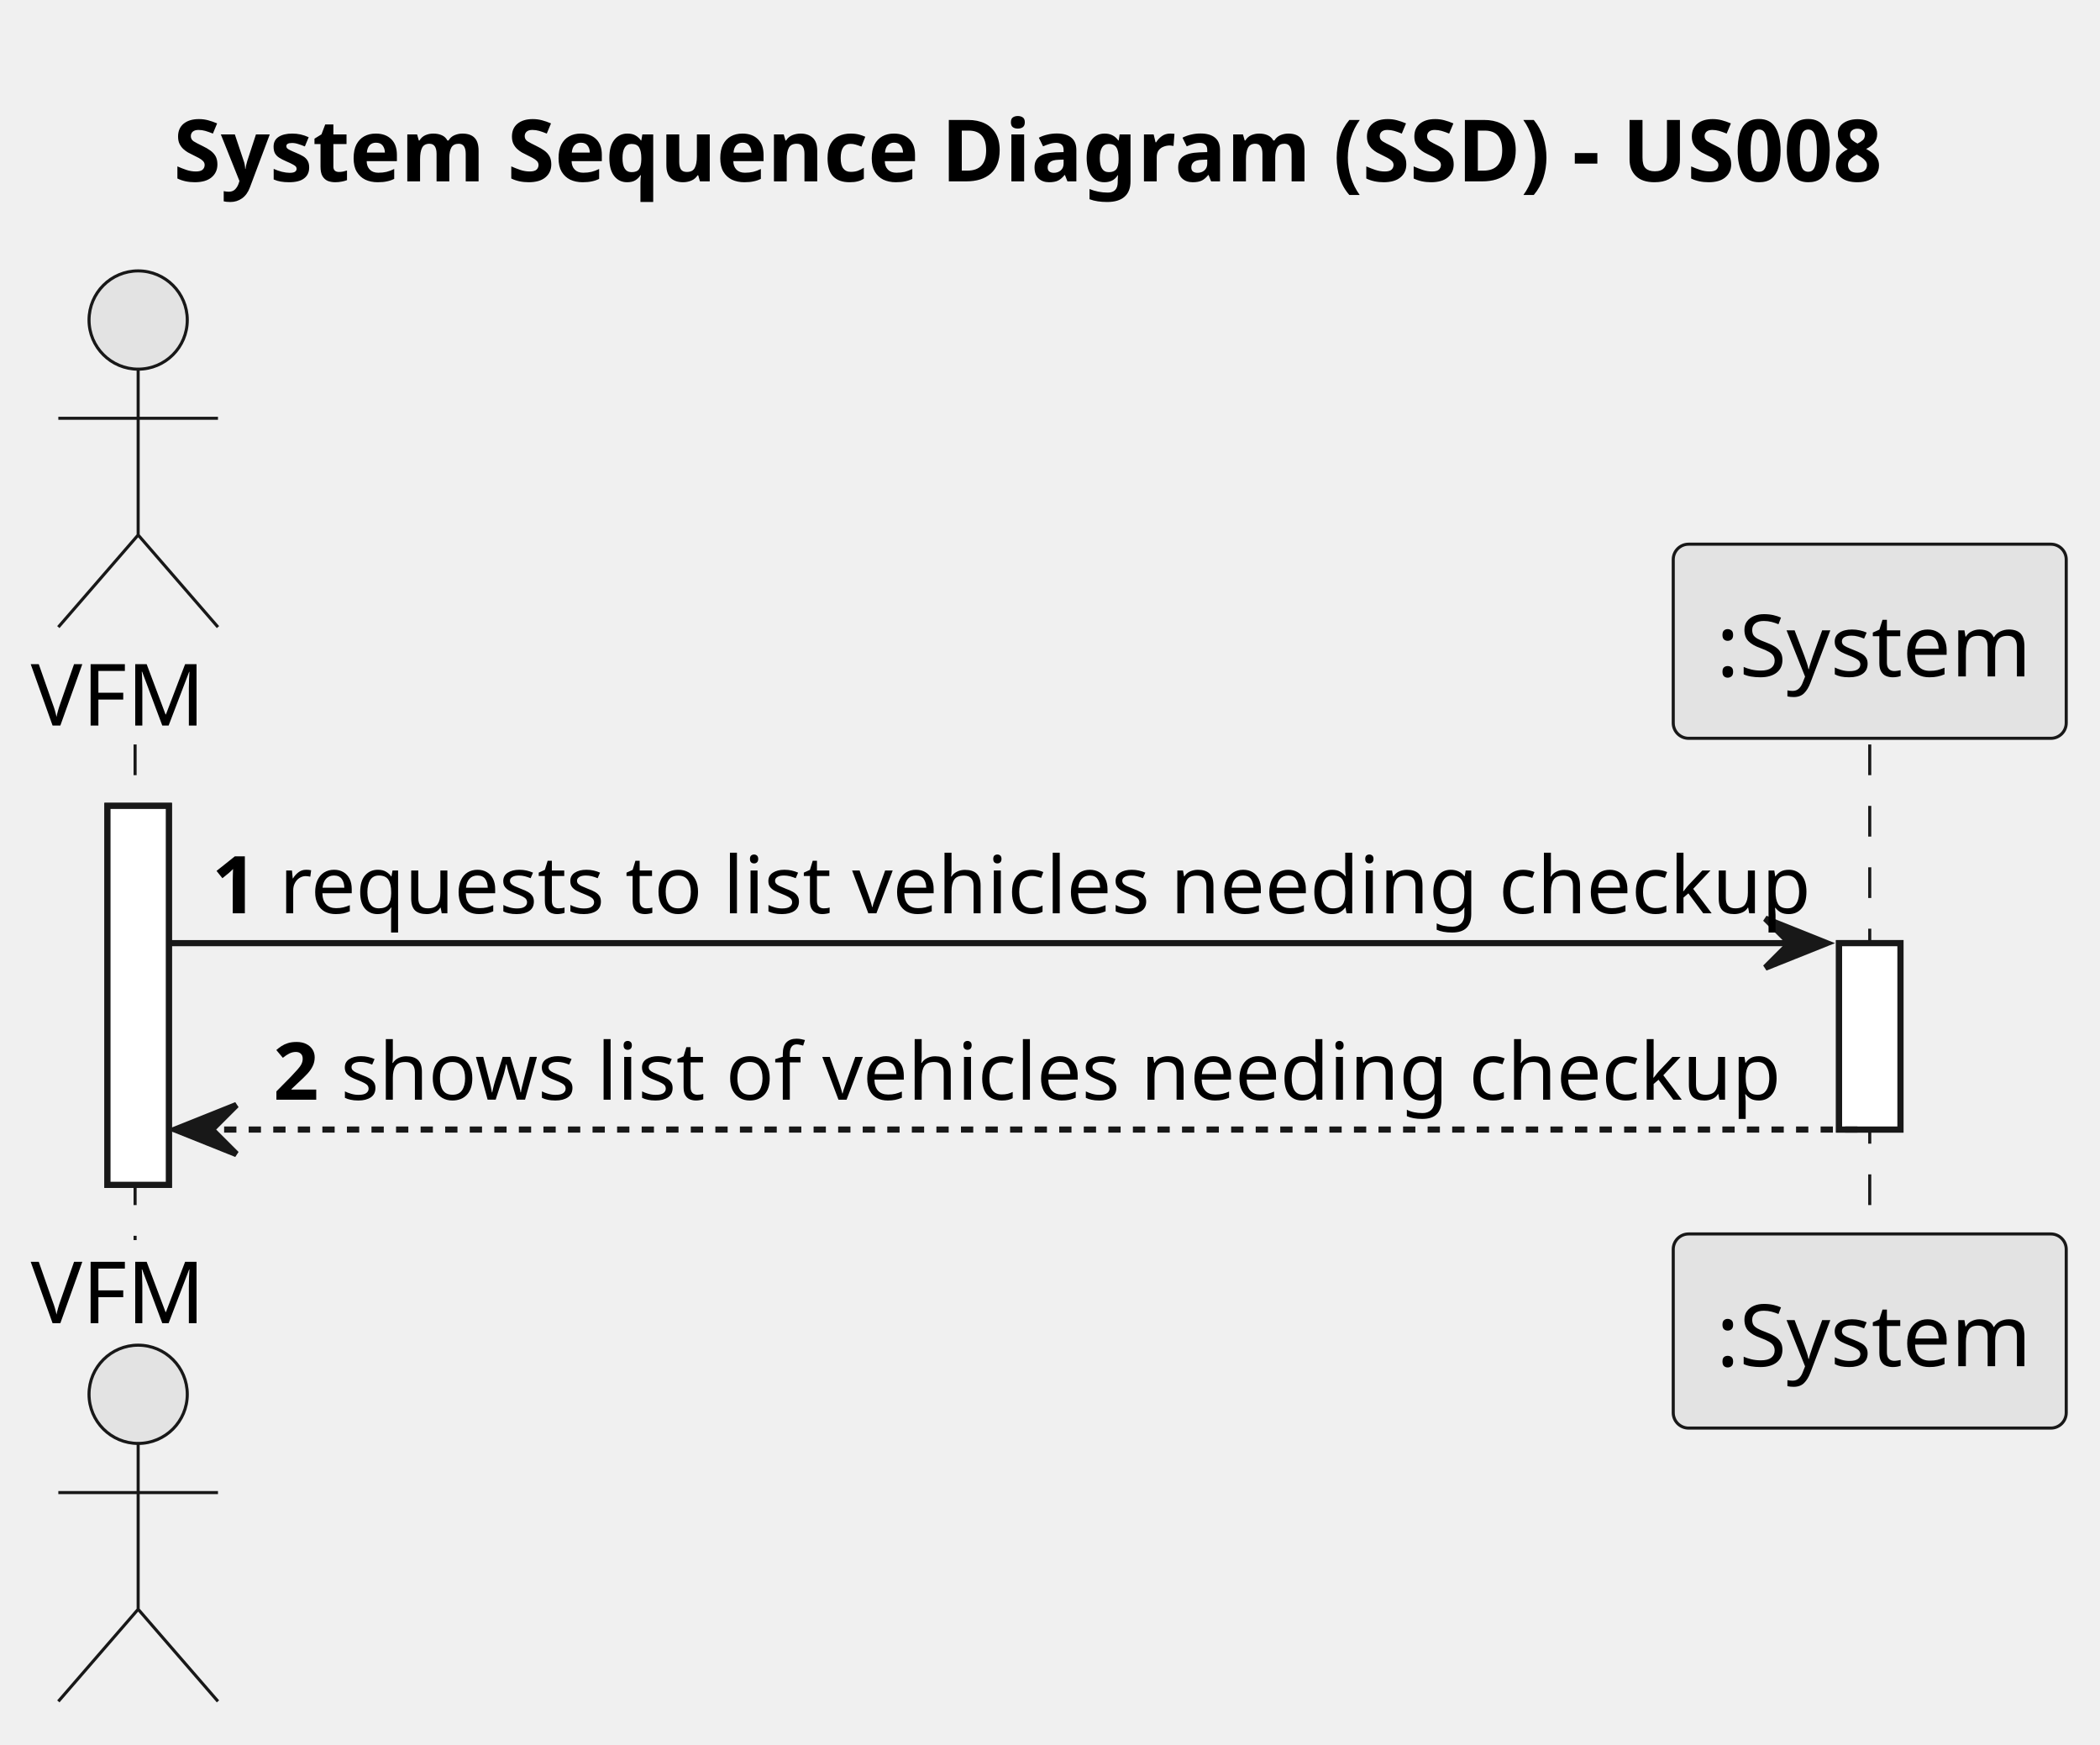
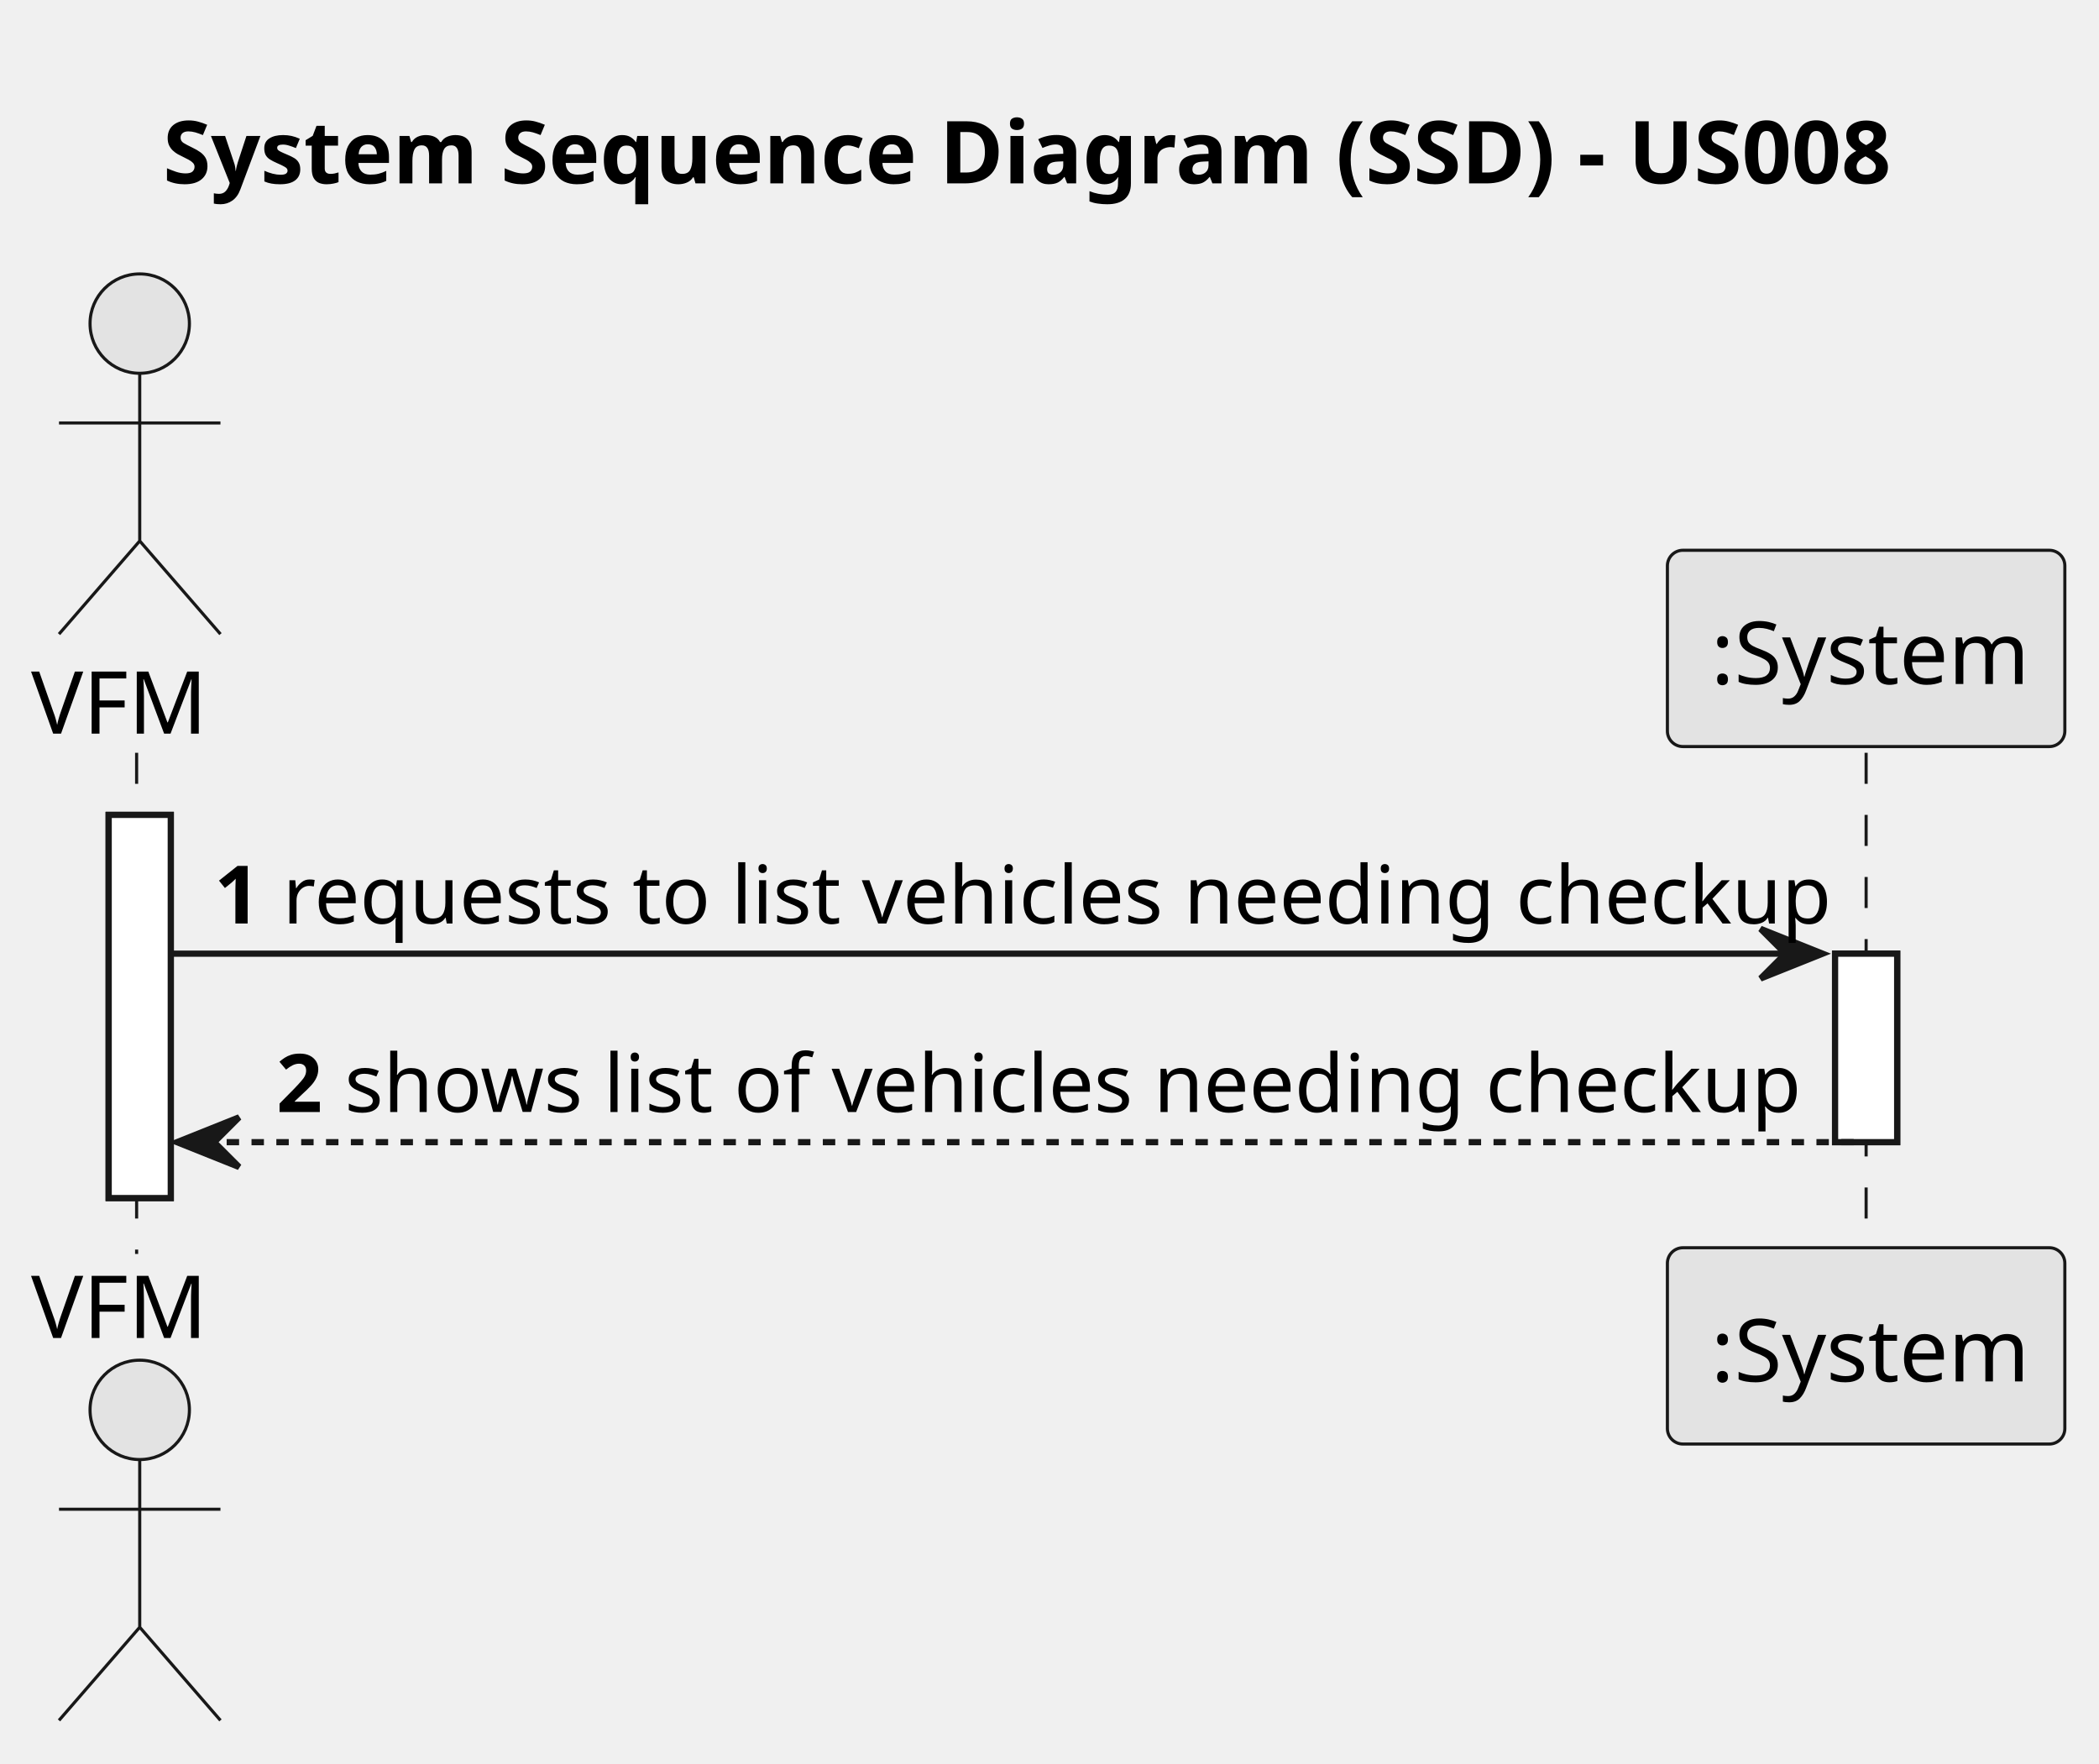
- <svg xmlns="http://www.w3.org/2000/svg" contentStyleType="text/css" height="284px" preserveAspectRatio="none" style="width:342px;height:284px;background:#FFFFFF;" version="1.1" viewBox="0 0 342 284" width="342px" zoomAndPan="magnify">
+ <svg xmlns="http://www.w3.org/2000/svg" contentStyleType="text/css" height="284px" preserveAspectRatio="none" style="width:338px;height:284px;background:#FFFFFF;" version="1.1" viewBox="0 0 338 284" width="338px" zoomAndPan="magnify">
  <defs />
  <g>
-     <text fill="#000000" font-family="sans-serif" font-size="14" font-weight="bold" lengthAdjust="spacing" textLength="284" x="28.25" y="29.533">System Sequence Diagram (SSD) - US008</text>
+     <text fill="#000000" font-family="sans-serif" font-size="14" font-weight="bold" lengthAdjust="spacing" textLength="284" x="26.25" y="29.533">System Sequence Diagram (SSD) - US008</text>
    <rect fill="#FFFFFF" height="61.703" style="stroke:#181818;stroke-width:1.0;" width="10" x="17.5" y="131.219" />
-     <rect fill="#FFFFFF" height="30.352" style="stroke:#181818;stroke-width:1.0;" width="10" x="299.5" y="153.57" />
+     <rect fill="#FFFFFF" height="30.352" style="stroke:#181818;stroke-width:1.0;" width="10" x="295.5" y="153.57" />
    <line style="stroke:#181818;stroke-width:0.5;stroke-dasharray:5.0,5.0;" x1="22" x2="22" y1="121.219" y2="201.922" />
-     <line style="stroke:#181818;stroke-width:0.5;stroke-dasharray:5.0,5.0;" x1="304.5" x2="304.5" y1="121.219" y2="201.922" />
+     <line style="stroke:#181818;stroke-width:0.5;stroke-dasharray:5.0,5.0;" x1="300.5" x2="300.5" y1="121.219" y2="201.922" />
    <text fill="#000000" font-family="sans-serif" font-size="14" lengthAdjust="spacing" textLength="29" x="5" y="118.143">VFM</text>
    <ellipse cx="22.5" cy="52.109" fill="#E3E3E3" rx="8" ry="8" style="stroke:#181818;stroke-width:0.5;" />
    <path d="M22.5,60.109 L22.5,87.109 M9.5,68.109 L35.5,68.109 M22.5,87.109 L9.5,102.109 M22.5,87.109 L35.5,102.109 " fill="none" style="stroke:#181818;stroke-width:0.5;" />
    <text fill="#000000" font-family="sans-serif" font-size="14" lengthAdjust="spacing" textLength="29" x="5" y="215.455">VFM</text>
    <ellipse cx="22.5" cy="227.031" fill="#E3E3E3" rx="8" ry="8" style="stroke:#181818;stroke-width:0.5;" />
    <path d="M22.5,235.031 L22.5,262.031 M9.5,243.031 L35.5,243.031 M22.5,262.031 L9.5,277.031 M22.5,262.031 L35.5,277.031 " fill="none" style="stroke:#181818;stroke-width:0.5;" />
-     <rect fill="#E3E3E3" height="31.609" rx="2.5" ry="2.5" style="stroke:#181818;stroke-width:0.5;" width="64" x="272.5" y="88.609" />
-     <text fill="#000000" font-family="sans-serif" font-size="14" lengthAdjust="spacing" textLength="50" x="279.5" y="110.143">:System</text>
-     <rect fill="#E3E3E3" height="31.609" rx="2.5" ry="2.5" style="stroke:#181818;stroke-width:0.5;" width="64" x="272.5" y="200.922" />
-     <text fill="#000000" font-family="sans-serif" font-size="14" lengthAdjust="spacing" textLength="50" x="279.5" y="222.455">:System</text>
+     <rect fill="#E3E3E3" height="31.609" rx="2.5" ry="2.5" style="stroke:#181818;stroke-width:0.5;" width="64" x="268.5" y="88.609" />
+     <text fill="#000000" font-family="sans-serif" font-size="14" lengthAdjust="spacing" textLength="50" x="275.5" y="110.143">:System</text>
+     <rect fill="#E3E3E3" height="31.609" rx="2.5" ry="2.5" style="stroke:#181818;stroke-width:0.5;" width="64" x="268.5" y="200.922" />
+     <text fill="#000000" font-family="sans-serif" font-size="14" lengthAdjust="spacing" textLength="50" x="275.5" y="222.455">:System</text>
    <rect fill="#FFFFFF" height="61.703" style="stroke:#181818;stroke-width:1.0;" width="10" x="17.5" y="131.219" />
-     <rect fill="#FFFFFF" height="30.352" style="stroke:#181818;stroke-width:1.0;" width="10" x="299.5" y="153.57" />
-     <polygon fill="#181818" points="287.5,149.57,297.5,153.57,287.5,157.57,291.5,153.57" style="stroke:#181818;stroke-width:1.0;" />
-     <line style="stroke:#181818;stroke-width:1.0;" x1="27.5" x2="293.5" y1="153.57" y2="153.57" />
+     <rect fill="#FFFFFF" height="30.352" style="stroke:#181818;stroke-width:1.0;" width="10" x="295.5" y="153.57" />
+     <polygon fill="#181818" points="283.5,149.57,293.5,153.57,283.5,157.57,287.5,153.57" style="stroke:#181818;stroke-width:1.0;" />
+     <line style="stroke:#181818;stroke-width:1.0;" x1="27.5" x2="289.5" y1="153.57" y2="153.57" />
    <text fill="#000000" font-family="sans-serif" font-size="13" font-weight="bold" lengthAdjust="spacing" textLength="7" x="34.5" y="148.714">1</text>
-     <text fill="#000000" font-family="sans-serif" font-size="13" lengthAdjust="spacing" textLength="242" x="45.5" y="148.714">requests to list vehicles needing checkup</text>
+     <text fill="#000000" font-family="sans-serif" font-size="13" lengthAdjust="spacing" textLength="238" x="45.5" y="148.714">requests to list vehicles needing checkup</text>
    <polygon fill="#181818" points="38.5,179.922,28.5,183.922,38.5,187.922,34.5,183.922" style="stroke:#181818;stroke-width:1.0;" />
-     <line style="stroke:#181818;stroke-width:1.0;stroke-dasharray:2.0,2.0;" x1="32.5" x2="303.5" y1="183.922" y2="183.922" />
+     <line style="stroke:#181818;stroke-width:1.0;stroke-dasharray:2.0,2.0;" x1="32.5" x2="299.5" y1="183.922" y2="183.922" />
    <text fill="#000000" font-family="sans-serif" font-size="13" font-weight="bold" lengthAdjust="spacing" textLength="7" x="44.5" y="179.065">2</text>
-     <text fill="#000000" font-family="sans-serif" font-size="13" lengthAdjust="spacing" textLength="228" x="55.5" y="179.065">shows list of vehicles needing checkup</text>
+     <text fill="#000000" font-family="sans-serif" font-size="13" lengthAdjust="spacing" textLength="224" x="55.5" y="179.065">shows list of vehicles needing checkup</text>
  </g>
</svg>
